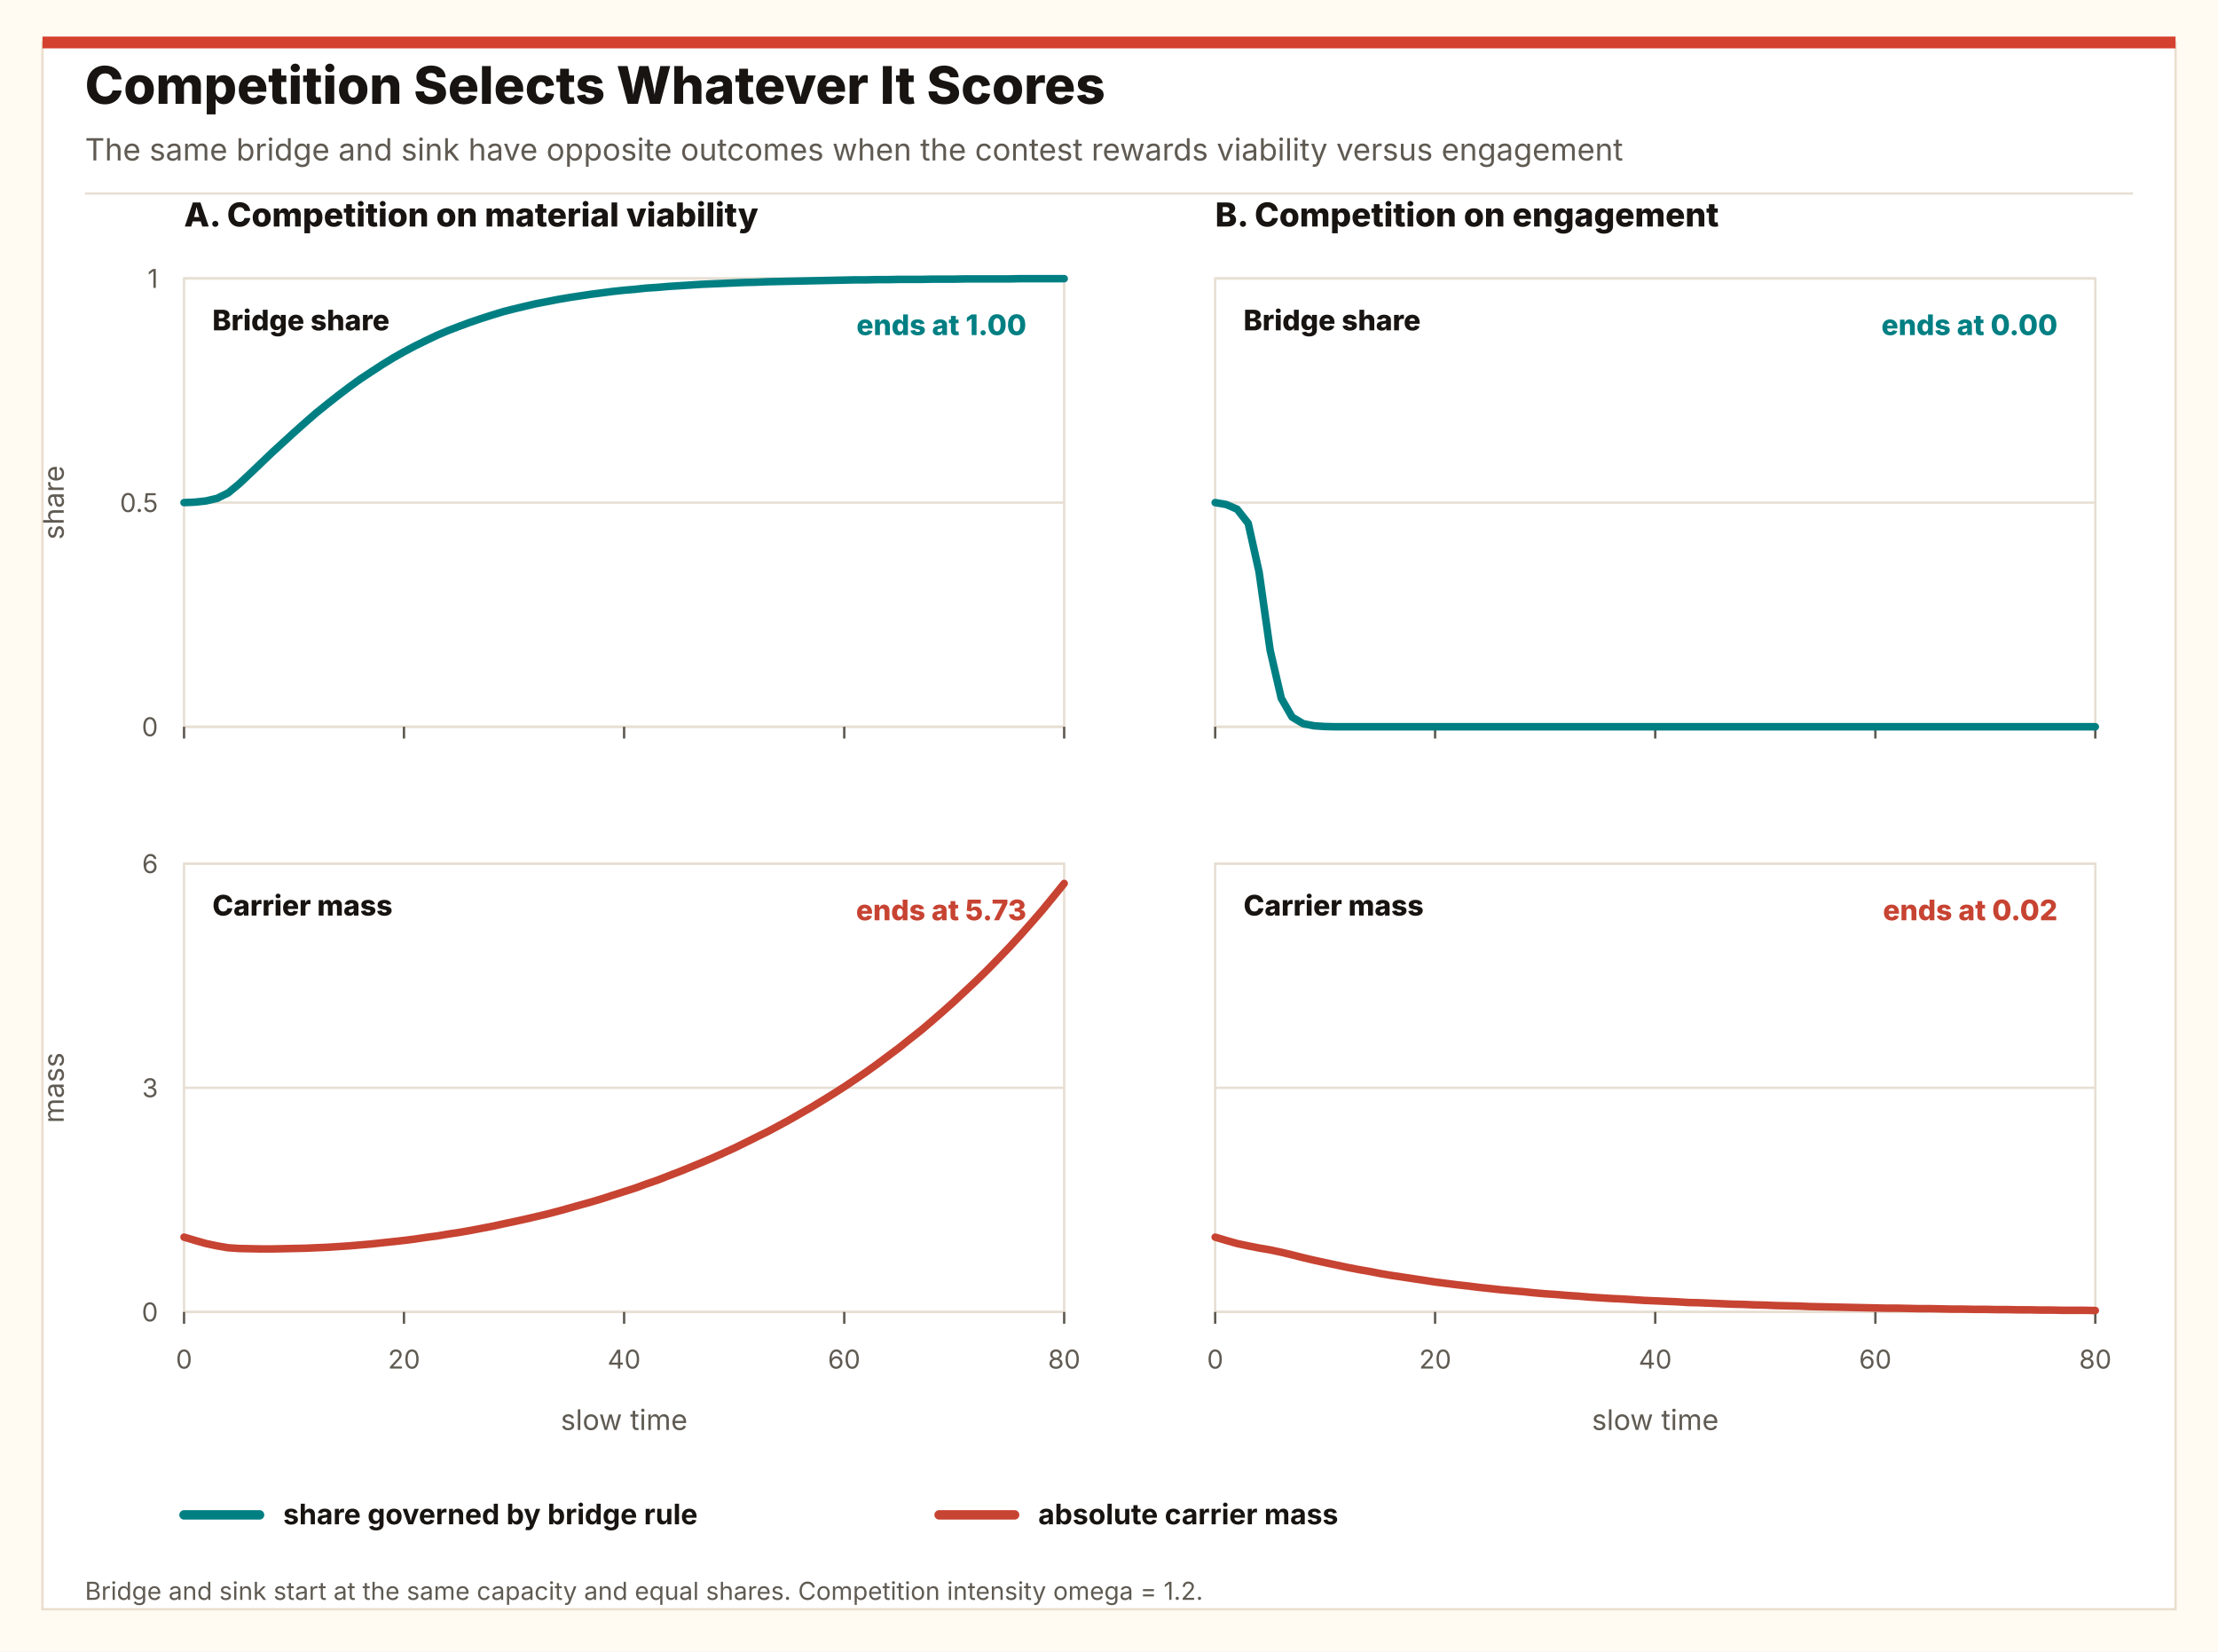
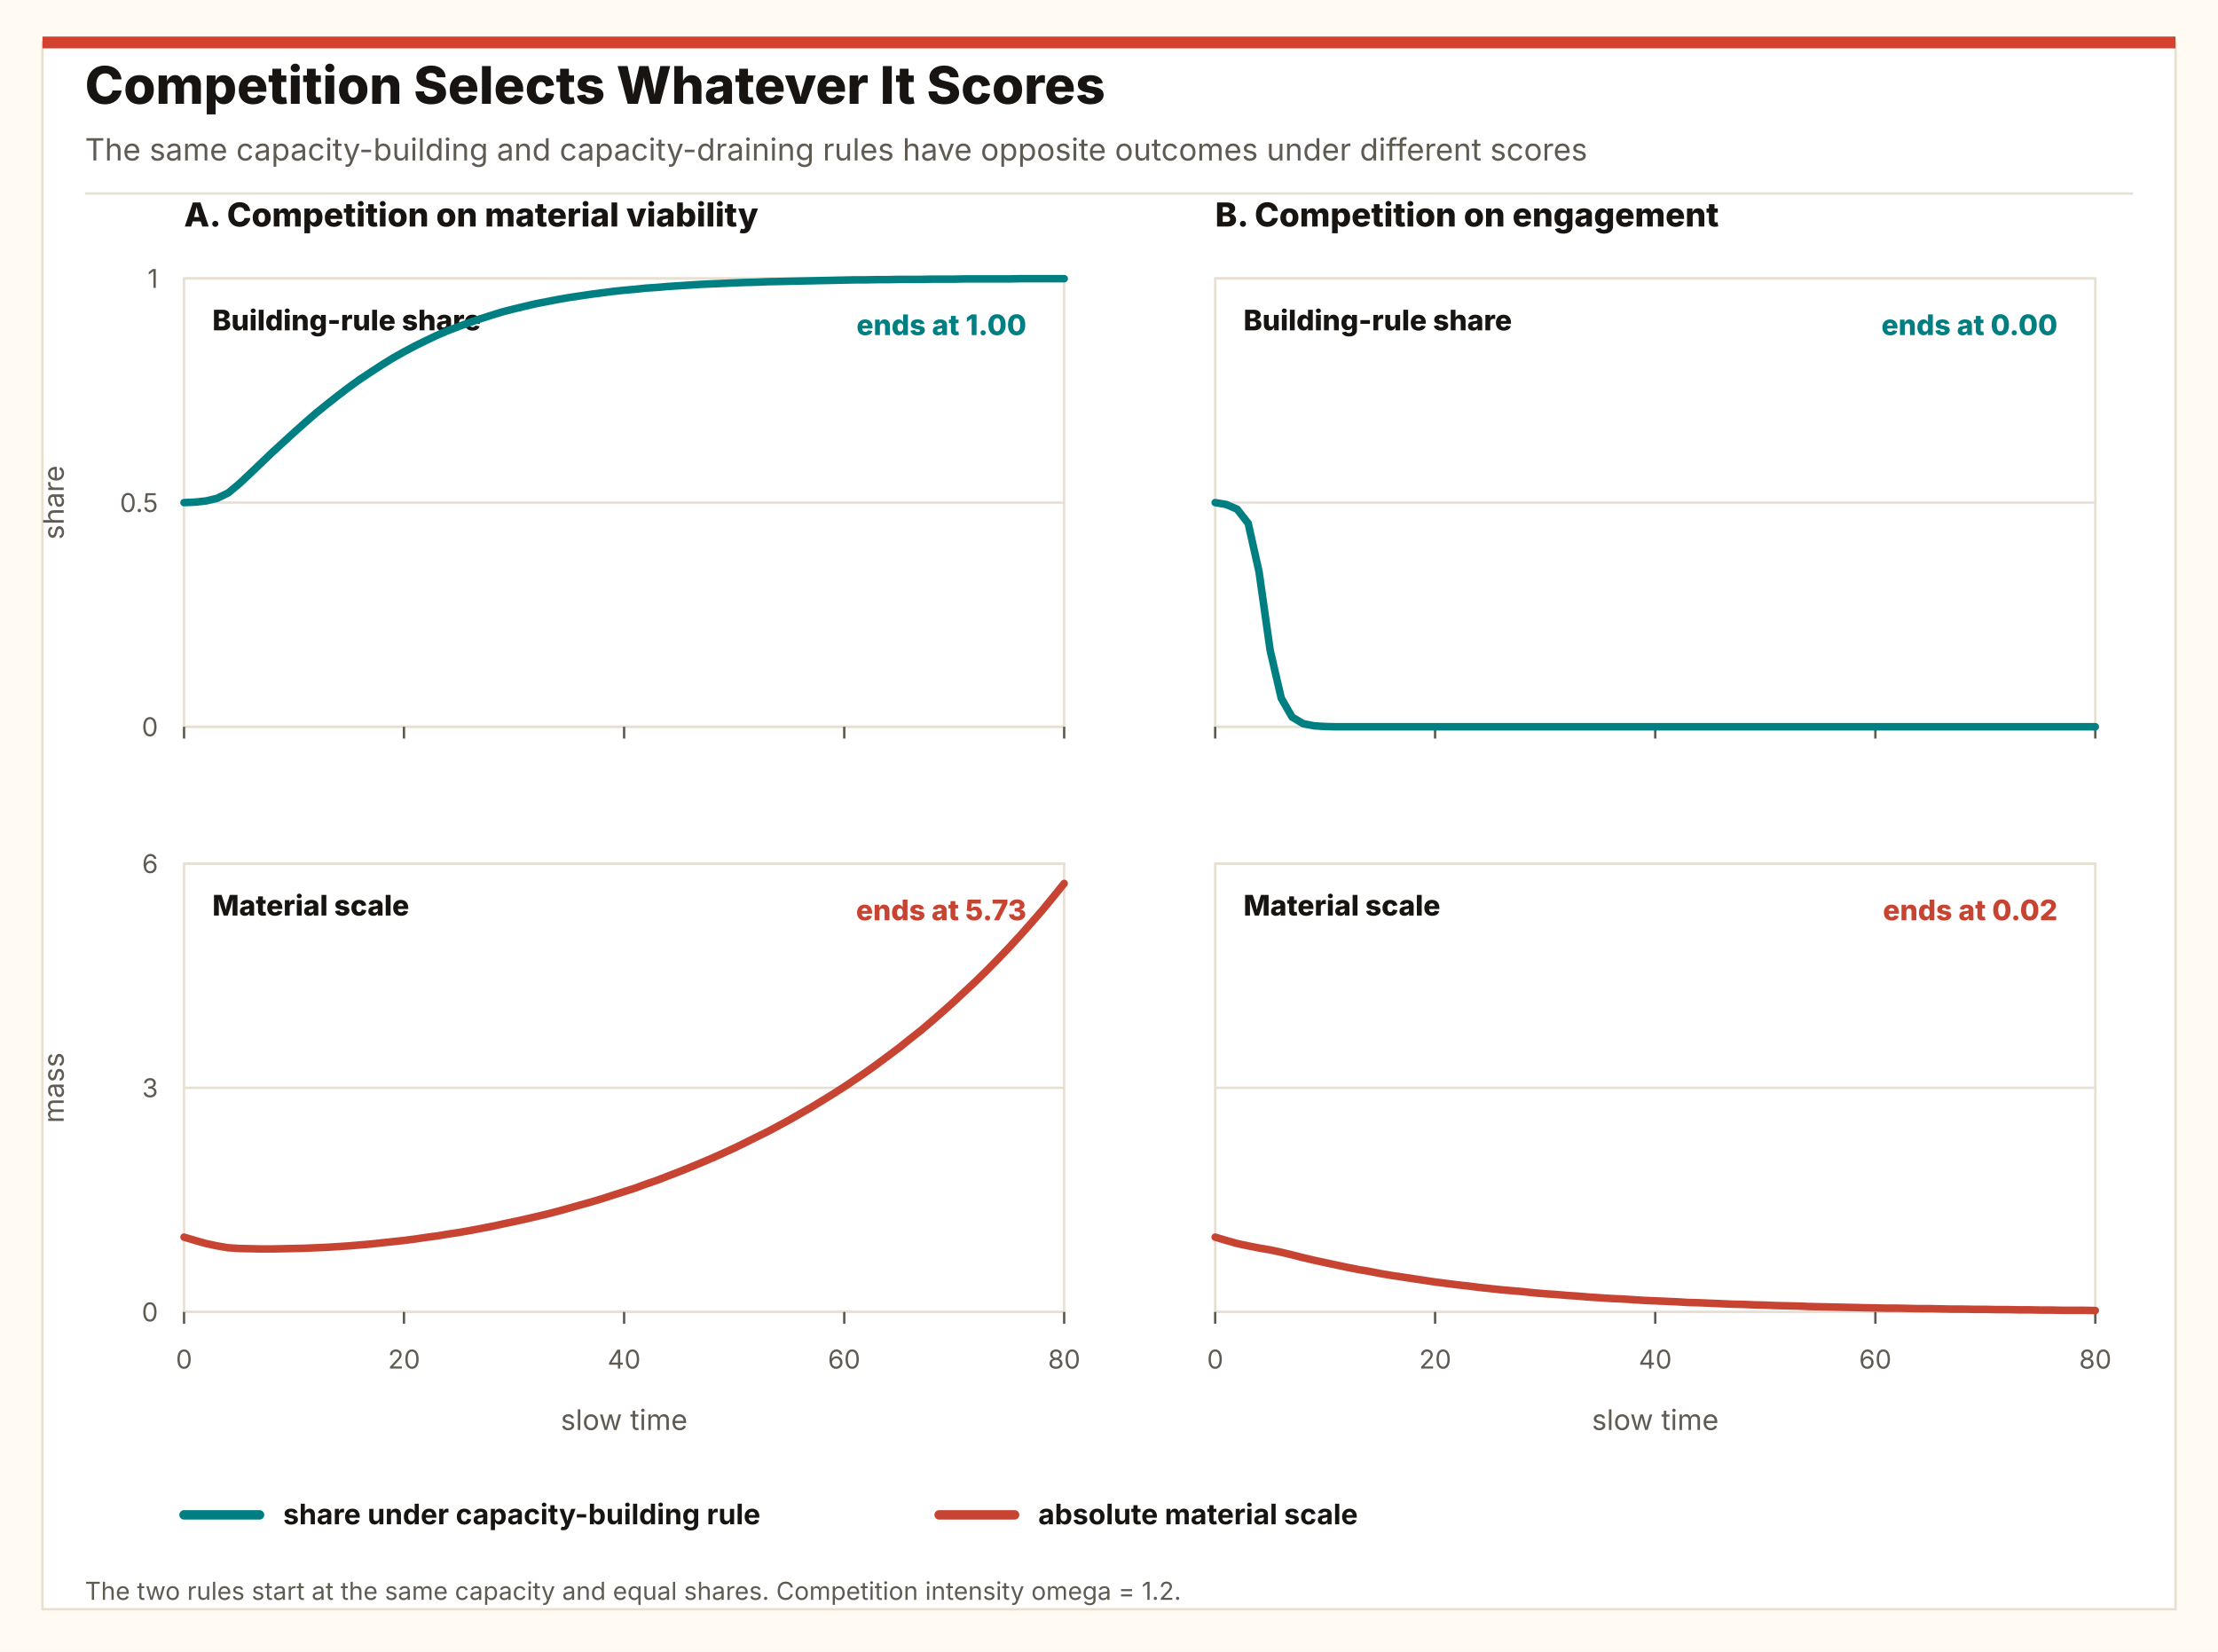
<svg xmlns="http://www.w3.org/2000/svg" width="940" height="700" viewBox="0 0 940 700">
  <rect width="100%" height="100%" fill="#fffaf2" />
  <rect x="18" y="18" width="904" height="664" rx="0" fill="#ffffff" stroke="#eadfce" />
  <line x1="18" y1="18" x2="922" y2="18" stroke="#d5412f" stroke-width="5" />
  <text x="36" y="44" font-family="Inter, &quot;Helvetica Neue&quot;, Arial, sans-serif" font-size="22" font-weight="800" fill="#171411">Competition Selects Whatever It Scores</text>
-   <text x="36" y="68" font-family="Inter, &quot;Helvetica Neue&quot;, Arial, sans-serif" font-size="13" fill="#5f5a52">The same bridge and sink have opposite outcomes when the contest rewards viability versus engagement</text>
+   <text x="36" y="68" font-family="Inter, &quot;Helvetica Neue&quot;, Arial, sans-serif" font-size="13" fill="#5f5a52">The same capacity-building and capacity-draining rules have opposite outcomes under different scores</text>
  <line x1="36" y1="82" x2="904" y2="82" stroke="#e7dfd3" stroke-width="1" />
  <text x="78" y="96" font-family="Inter, &quot;Helvetica Neue&quot;, Arial, sans-serif" font-size="14" font-weight="800" fill="#171411">A. Competition on material viability</text>
  <rect x="78" y="118" width="373.0" height="190" fill="#ffffff" stroke="#e7dfd3" />
-   <text x="90" y="140" font-family="Inter, &quot;Helvetica Neue&quot;, Arial, sans-serif" font-size="12" font-weight="800" fill="#171411">Bridge share</text>
+   <text x="90" y="140" font-family="Inter, &quot;Helvetica Neue&quot;, Arial, sans-serif" font-size="12" font-weight="800" fill="#171411">Building-rule share</text>
  <line x1="78" y1="308.0" x2="451.0" y2="308.0" stroke="#e7dfd3" stroke-width="1" />
  <text x="67" y="312.0" font-family="Inter, &quot;Helvetica Neue&quot;, Arial, sans-serif" font-size="11" fill="#5f5a52" text-anchor="end">0</text>
  <line x1="78" y1="213.0" x2="451.0" y2="213.0" stroke="#e7dfd3" stroke-width="1" />
  <text x="67" y="217.0" font-family="Inter, &quot;Helvetica Neue&quot;, Arial, sans-serif" font-size="11" fill="#5f5a52" text-anchor="end">0.5</text>
  <line x1="78" y1="118.0" x2="451.0" y2="118.0" stroke="#e7dfd3" stroke-width="1" />
  <text x="67" y="122.0" font-family="Inter, &quot;Helvetica Neue&quot;, Arial, sans-serif" font-size="11" fill="#5f5a52" text-anchor="end">1</text>
  <line x1="78.0" y1="308" x2="78.0" y2="313" stroke="#5f5a52" />
  <line x1="171.2" y1="308" x2="171.2" y2="313" stroke="#5f5a52" />
  <line x1="264.5" y1="308" x2="264.5" y2="313" stroke="#5f5a52" />
  <line x1="357.8" y1="308" x2="357.8" y2="313" stroke="#5f5a52" />
  <line x1="451.0" y1="308" x2="451.0" y2="313" stroke="#5f5a52" />
  <rect x="78" y="366" width="373.0" height="190" fill="#ffffff" stroke="#e7dfd3" />
-   <text x="90" y="388" font-family="Inter, &quot;Helvetica Neue&quot;, Arial, sans-serif" font-size="12" font-weight="800" fill="#171411">Carrier mass</text>
+   <text x="90" y="388" font-family="Inter, &quot;Helvetica Neue&quot;, Arial, sans-serif" font-size="12" font-weight="800" fill="#171411">Material scale</text>
  <line x1="78" y1="556.0" x2="451.0" y2="556.0" stroke="#e7dfd3" stroke-width="1" />
  <text x="67" y="560.0" font-family="Inter, &quot;Helvetica Neue&quot;, Arial, sans-serif" font-size="11" fill="#5f5a52" text-anchor="end">0</text>
  <line x1="78" y1="461.0" x2="451.0" y2="461.0" stroke="#e7dfd3" stroke-width="1" />
  <text x="67" y="465.0" font-family="Inter, &quot;Helvetica Neue&quot;, Arial, sans-serif" font-size="11" fill="#5f5a52" text-anchor="end">3</text>
  <line x1="78" y1="366.0" x2="451.0" y2="366.0" stroke="#e7dfd3" stroke-width="1" />
  <text x="67" y="370.0" font-family="Inter, &quot;Helvetica Neue&quot;, Arial, sans-serif" font-size="11" fill="#5f5a52" text-anchor="end">6</text>
  <line x1="78.0" y1="556" x2="78.0" y2="561" stroke="#5f5a52" />
  <text x="78.0" y="580" font-family="Inter, &quot;Helvetica Neue&quot;, Arial, sans-serif" font-size="11" fill="#5f5a52" text-anchor="middle">0</text>
  <line x1="171.2" y1="556" x2="171.2" y2="561" stroke="#5f5a52" />
  <text x="171.25" y="580" font-family="Inter, &quot;Helvetica Neue&quot;, Arial, sans-serif" font-size="11" fill="#5f5a52" text-anchor="middle">20</text>
  <line x1="264.5" y1="556" x2="264.5" y2="561" stroke="#5f5a52" />
  <text x="264.5" y="580" font-family="Inter, &quot;Helvetica Neue&quot;, Arial, sans-serif" font-size="11" fill="#5f5a52" text-anchor="middle">40</text>
  <line x1="357.8" y1="556" x2="357.8" y2="561" stroke="#5f5a52" />
  <text x="357.75" y="580" font-family="Inter, &quot;Helvetica Neue&quot;, Arial, sans-serif" font-size="11" fill="#5f5a52" text-anchor="middle">60</text>
  <line x1="451.0" y1="556" x2="451.0" y2="561" stroke="#5f5a52" />
  <text x="451.0" y="580" font-family="Inter, &quot;Helvetica Neue&quot;, Arial, sans-serif" font-size="11" fill="#5f5a52" text-anchor="middle">80</text>
  <polyline points="78.0,213.0 82.7,212.8 87.3,212.3 92.0,211.2 96.7,208.9 101.3,205.1 106.0,200.7 110.6,196.3 115.3,191.8 120.0,187.5 124.6,183.3 129.3,179.1 133.9,175.1 138.6,171.3 143.3,167.6 147.9,164.1 152.6,160.7 157.3,157.6 161.9,154.6 166.6,151.7 171.2,149.1 175.9,146.6 180.6,144.3 185.2,142.1 189.9,140.1 194.6,138.3 199.2,136.6 203.9,135.0 208.6,133.5 213.2,132.1 217.9,130.9 222.5,129.8 227.2,128.7 231.9,127.8 236.5,126.9 241.2,126.1 245.8,125.4 250.5,124.7 255.2,124.1 259.8,123.5 264.5,123.0 269.2,122.6 273.8,122.1 278.5,121.8 283.1,121.4 287.8,121.1 292.5,120.8 297.1,120.5 301.8,120.3 306.5,120.1 311.1,119.9 315.8,119.7 320.4,119.6 325.1,119.4 329.8,119.3 334.4,119.2 339.1,119.1 343.8,119.0 348.4,118.9 353.1,118.8 357.8,118.7 362.4,118.6 367.1,118.6 371.7,118.5 376.4,118.5 381.1,118.4 385.7,118.4 390.4,118.4 395.1,118.3 399.7,118.3 404.4,118.3 409.0,118.2 413.7,118.2 418.4,118.2 423.0,118.2 427.7,118.2 432.4,118.1 437.0,118.1 441.7,118.1 446.3,118.1 451.0,118.1" fill="none" stroke="#007f83" stroke-width="3.2" stroke-linejoin="round" stroke-linecap="round" />
  <polyline points="78.0,524.3 82.7,525.7 87.3,527.0 92.0,528.0 96.7,528.8 101.3,529.1 106.0,529.2 110.6,529.3 115.3,529.3 120.0,529.2 124.6,529.1 129.3,529.0 133.9,528.8 138.6,528.6 143.3,528.3 147.9,528.0 152.6,527.6 157.3,527.2 161.9,526.7 166.6,526.2 171.2,525.7 175.9,525.1 180.6,524.4 185.2,523.8 189.9,523.0 194.6,522.3 199.2,521.5 203.9,520.6 208.6,519.7 213.2,518.7 217.9,517.7 222.5,516.7 227.2,515.6 231.9,514.5 236.5,513.3 241.2,512.0 245.8,510.7 250.5,509.4 255.2,508.0 259.8,506.5 264.5,505.0 269.2,503.5 273.8,501.8 278.5,500.2 283.1,498.4 287.8,496.6 292.5,494.7 297.1,492.8 301.8,490.8 306.5,488.7 311.1,486.6 315.8,484.3 320.4,482.0 325.1,479.7 329.8,477.2 334.4,474.7 339.1,472.0 343.8,469.3 348.4,466.5 353.1,463.6 357.8,460.6 362.4,457.5 367.1,454.3 371.7,451.0 376.4,447.5 381.1,444.0 385.7,440.3 390.4,436.6 395.1,432.6 399.7,428.6 404.4,424.4 409.0,420.1 413.7,415.7 418.4,411.1 423.0,406.4 427.7,401.5 432.4,396.4 437.0,391.2 441.7,385.8 446.3,380.2 451.0,374.4" fill="none" stroke="#c74332" stroke-width="3.2" stroke-linejoin="round" stroke-linecap="round" />
  <text x="435.0" y="142" font-family="Inter, &quot;Helvetica Neue&quot;, Arial, sans-serif" font-size="12" font-weight="800" fill="#007f83" text-anchor="end">ends at 1.00</text>
  <text x="435.0" y="390" font-family="Inter, &quot;Helvetica Neue&quot;, Arial, sans-serif" font-size="12" font-weight="800" fill="#c74332" text-anchor="end">ends at 5.73</text>
  <text x="264.5" y="606" font-family="Inter, &quot;Helvetica Neue&quot;, Arial, sans-serif" font-size="12" fill="#5f5a52" text-anchor="middle">slow time</text>
  <text x="515.0" y="96" font-family="Inter, &quot;Helvetica Neue&quot;, Arial, sans-serif" font-size="14" font-weight="800" fill="#171411">B. Competition on engagement</text>
  <rect x="515.0" y="118" width="373.0" height="190" fill="#ffffff" stroke="#e7dfd3" />
-   <text x="527.0" y="140" font-family="Inter, &quot;Helvetica Neue&quot;, Arial, sans-serif" font-size="12" font-weight="800" fill="#171411">Bridge share</text>
+   <text x="527.0" y="140" font-family="Inter, &quot;Helvetica Neue&quot;, Arial, sans-serif" font-size="12" font-weight="800" fill="#171411">Building-rule share</text>
  <line x1="515.0" y1="308.0" x2="888.0" y2="308.0" stroke="#e7dfd3" stroke-width="1" />
  <line x1="515.0" y1="213.0" x2="888.0" y2="213.0" stroke="#e7dfd3" stroke-width="1" />
  <line x1="515.0" y1="118.0" x2="888.0" y2="118.0" stroke="#e7dfd3" stroke-width="1" />
  <line x1="515.0" y1="308" x2="515.0" y2="313" stroke="#5f5a52" />
  <line x1="608.2" y1="308" x2="608.2" y2="313" stroke="#5f5a52" />
  <line x1="701.5" y1="308" x2="701.5" y2="313" stroke="#5f5a52" />
  <line x1="794.8" y1="308" x2="794.8" y2="313" stroke="#5f5a52" />
  <line x1="888.0" y1="308" x2="888.0" y2="313" stroke="#5f5a52" />
  <rect x="515.0" y="366" width="373.0" height="190" fill="#ffffff" stroke="#e7dfd3" />
-   <text x="527.0" y="388" font-family="Inter, &quot;Helvetica Neue&quot;, Arial, sans-serif" font-size="12" font-weight="800" fill="#171411">Carrier mass</text>
+   <text x="527.0" y="388" font-family="Inter, &quot;Helvetica Neue&quot;, Arial, sans-serif" font-size="12" font-weight="800" fill="#171411">Material scale</text>
  <line x1="515.0" y1="556.0" x2="888.0" y2="556.0" stroke="#e7dfd3" stroke-width="1" />
  <line x1="515.0" y1="461.0" x2="888.0" y2="461.0" stroke="#e7dfd3" stroke-width="1" />
  <line x1="515.0" y1="366.0" x2="888.0" y2="366.0" stroke="#e7dfd3" stroke-width="1" />
  <line x1="515.0" y1="556" x2="515.0" y2="561" stroke="#5f5a52" />
  <text x="515.0" y="580" font-family="Inter, &quot;Helvetica Neue&quot;, Arial, sans-serif" font-size="11" fill="#5f5a52" text-anchor="middle">0</text>
  <line x1="608.2" y1="556" x2="608.2" y2="561" stroke="#5f5a52" />
  <text x="608.25" y="580" font-family="Inter, &quot;Helvetica Neue&quot;, Arial, sans-serif" font-size="11" fill="#5f5a52" text-anchor="middle">20</text>
  <line x1="701.5" y1="556" x2="701.5" y2="561" stroke="#5f5a52" />
  <text x="701.5" y="580" font-family="Inter, &quot;Helvetica Neue&quot;, Arial, sans-serif" font-size="11" fill="#5f5a52" text-anchor="middle">40</text>
  <line x1="794.8" y1="556" x2="794.8" y2="561" stroke="#5f5a52" />
  <text x="794.75" y="580" font-family="Inter, &quot;Helvetica Neue&quot;, Arial, sans-serif" font-size="11" fill="#5f5a52" text-anchor="middle">60</text>
  <line x1="888.0" y1="556" x2="888.0" y2="561" stroke="#5f5a52" />
  <text x="888.0" y="580" font-family="Inter, &quot;Helvetica Neue&quot;, Arial, sans-serif" font-size="11" fill="#5f5a52" text-anchor="middle">80</text>
  <polyline points="515.0,213.0 519.7,213.8 524.3,215.8 529.0,221.8 533.6,242.4 538.3,275.6 543.0,295.9 547.6,303.9 552.3,306.7 557.0,307.6 561.6,307.9 566.3,308.0 571.0,308.0 575.6,308.0 580.3,308.0 584.9,308.0 589.6,308.0 594.3,308.0 598.9,308.0 603.6,308.0 608.2,308.0 612.9,308.0 617.6,308.0 622.2,308.0 626.9,308.0 631.6,308.0 636.2,308.0 640.9,308.0 645.5,308.0 650.2,308.0 654.9,308.0 659.5,308.0 664.2,308.0 668.9,308.0 673.5,308.0 678.2,308.0 682.9,308.0 687.5,308.0 692.2,308.0 696.8,308.0 701.5,308.0 706.2,308.0 710.8,308.0 715.5,308.0 720.1,308.0 724.8,308.0 729.5,308.0 734.1,308.0 738.8,308.0 743.5,308.0 748.1,308.0 752.8,308.0 757.5,308.0 762.1,308.0 766.8,308.0 771.4,308.0 776.1,308.0 780.8,308.0 785.4,308.0 790.1,308.0 794.8,308.0 799.4,308.0 804.1,308.0 808.7,308.0 813.4,308.0 818.1,308.0 822.7,308.0 827.4,308.0 832.0,308.0 836.7,308.0 841.4,308.0 846.0,308.0 850.7,308.0 855.4,308.0 860.0,308.0 864.7,308.0 869.4,308.0 874.0,308.0 878.7,308.0 883.3,308.0 888.0,308.0" fill="none" stroke="#007f83" stroke-width="3.2" stroke-linejoin="round" stroke-linecap="round" />
  <polyline points="515.0,524.3 519.7,525.7 524.3,527.0 529.0,528.0 533.6,528.9 538.3,529.7 543.0,530.7 547.6,531.8 552.3,533.0 557.0,534.1 561.6,535.1 566.3,536.1 571.0,537.1 575.6,538.0 580.3,538.8 584.9,539.7 589.6,540.5 594.3,541.2 598.9,541.9 603.6,542.6 608.2,543.3 612.9,543.9 617.6,544.5 622.2,545.0 626.9,545.6 631.6,546.1 636.2,546.6 640.9,547.0 645.5,547.4 650.2,547.9 654.9,548.3 659.5,548.6 664.2,549.0 668.9,549.3 673.5,549.7 678.2,550.0 682.9,550.3 687.5,550.5 692.2,550.8 696.8,551.1 701.5,551.3 706.2,551.5 710.8,551.7 715.5,552.0 720.1,552.1 724.8,552.3 729.5,552.5 734.1,552.7 738.8,552.8 743.5,553.0 748.1,553.1 752.8,553.3 757.5,553.4 762.1,553.5 766.8,553.7 771.4,553.8 776.1,553.9 780.8,554.0 785.4,554.1 790.1,554.2 794.8,554.3 799.4,554.4 804.1,554.4 808.7,554.5 813.4,554.6 818.1,554.6 822.7,554.7 827.4,554.8 832.0,554.8 836.7,554.9 841.4,554.9 846.0,555.0 850.7,555.0 855.4,555.1 860.0,555.1 864.7,555.2 869.4,555.2 874.0,555.3 878.7,555.3 883.3,555.3 888.0,555.4" fill="none" stroke="#c74332" stroke-width="3.2" stroke-linejoin="round" stroke-linecap="round" />
  <text x="872.0" y="142" font-family="Inter, &quot;Helvetica Neue&quot;, Arial, sans-serif" font-size="12" font-weight="800" fill="#007f83" text-anchor="end">ends at 0.00</text>
  <text x="872.0" y="390" font-family="Inter, &quot;Helvetica Neue&quot;, Arial, sans-serif" font-size="12" font-weight="800" fill="#c74332" text-anchor="end">ends at 0.02</text>
  <text x="701.5" y="606" font-family="Inter, &quot;Helvetica Neue&quot;, Arial, sans-serif" font-size="12" fill="#5f5a52" text-anchor="middle">slow time</text>
  <line x1="78" y1="642" x2="110" y2="642" stroke="#007f83" stroke-width="4" stroke-linecap="round" />
-   <text x="120" y="646" font-family="Inter, &quot;Helvetica Neue&quot;, Arial, sans-serif" font-size="12" font-weight="700" fill="#171411">share governed by bridge rule</text>
+   <text x="120" y="646" font-family="Inter, &quot;Helvetica Neue&quot;, Arial, sans-serif" font-size="12" font-weight="700" fill="#171411">share under capacity-building rule</text>
  <line x1="398" y1="642" x2="430" y2="642" stroke="#c74332" stroke-width="4" stroke-linecap="round" />
-   <text x="440" y="646" font-family="Inter, &quot;Helvetica Neue&quot;, Arial, sans-serif" font-size="12" font-weight="700" fill="#171411">absolute carrier mass</text>
+   <text x="440" y="646" font-family="Inter, &quot;Helvetica Neue&quot;, Arial, sans-serif" font-size="12" font-weight="700" fill="#171411">absolute material scale</text>
  <text x="27" y="213.0" font-family="Inter, &quot;Helvetica Neue&quot;, Arial, sans-serif" font-size="12" fill="#5f5a52" transform="rotate(-90 27 213.0)" text-anchor="middle">share</text>
  <text x="27" y="461.0" font-family="Inter, &quot;Helvetica Neue&quot;, Arial, sans-serif" font-size="12" fill="#5f5a52" transform="rotate(-90 27 461.0)" text-anchor="middle">mass</text>
-   <text x="36" y="678" font-family="Inter, &quot;Helvetica Neue&quot;, Arial, sans-serif" font-size="10.5" fill="#5f5a52">Bridge and sink start at the same capacity and equal shares. Competition intensity omega = 1.2.</text>
+   <text x="36" y="678" font-family="Inter, &quot;Helvetica Neue&quot;, Arial, sans-serif" font-size="10.5" fill="#5f5a52">The two rules start at the same capacity and equal shares. Competition intensity omega = 1.2.</text>
</svg>
